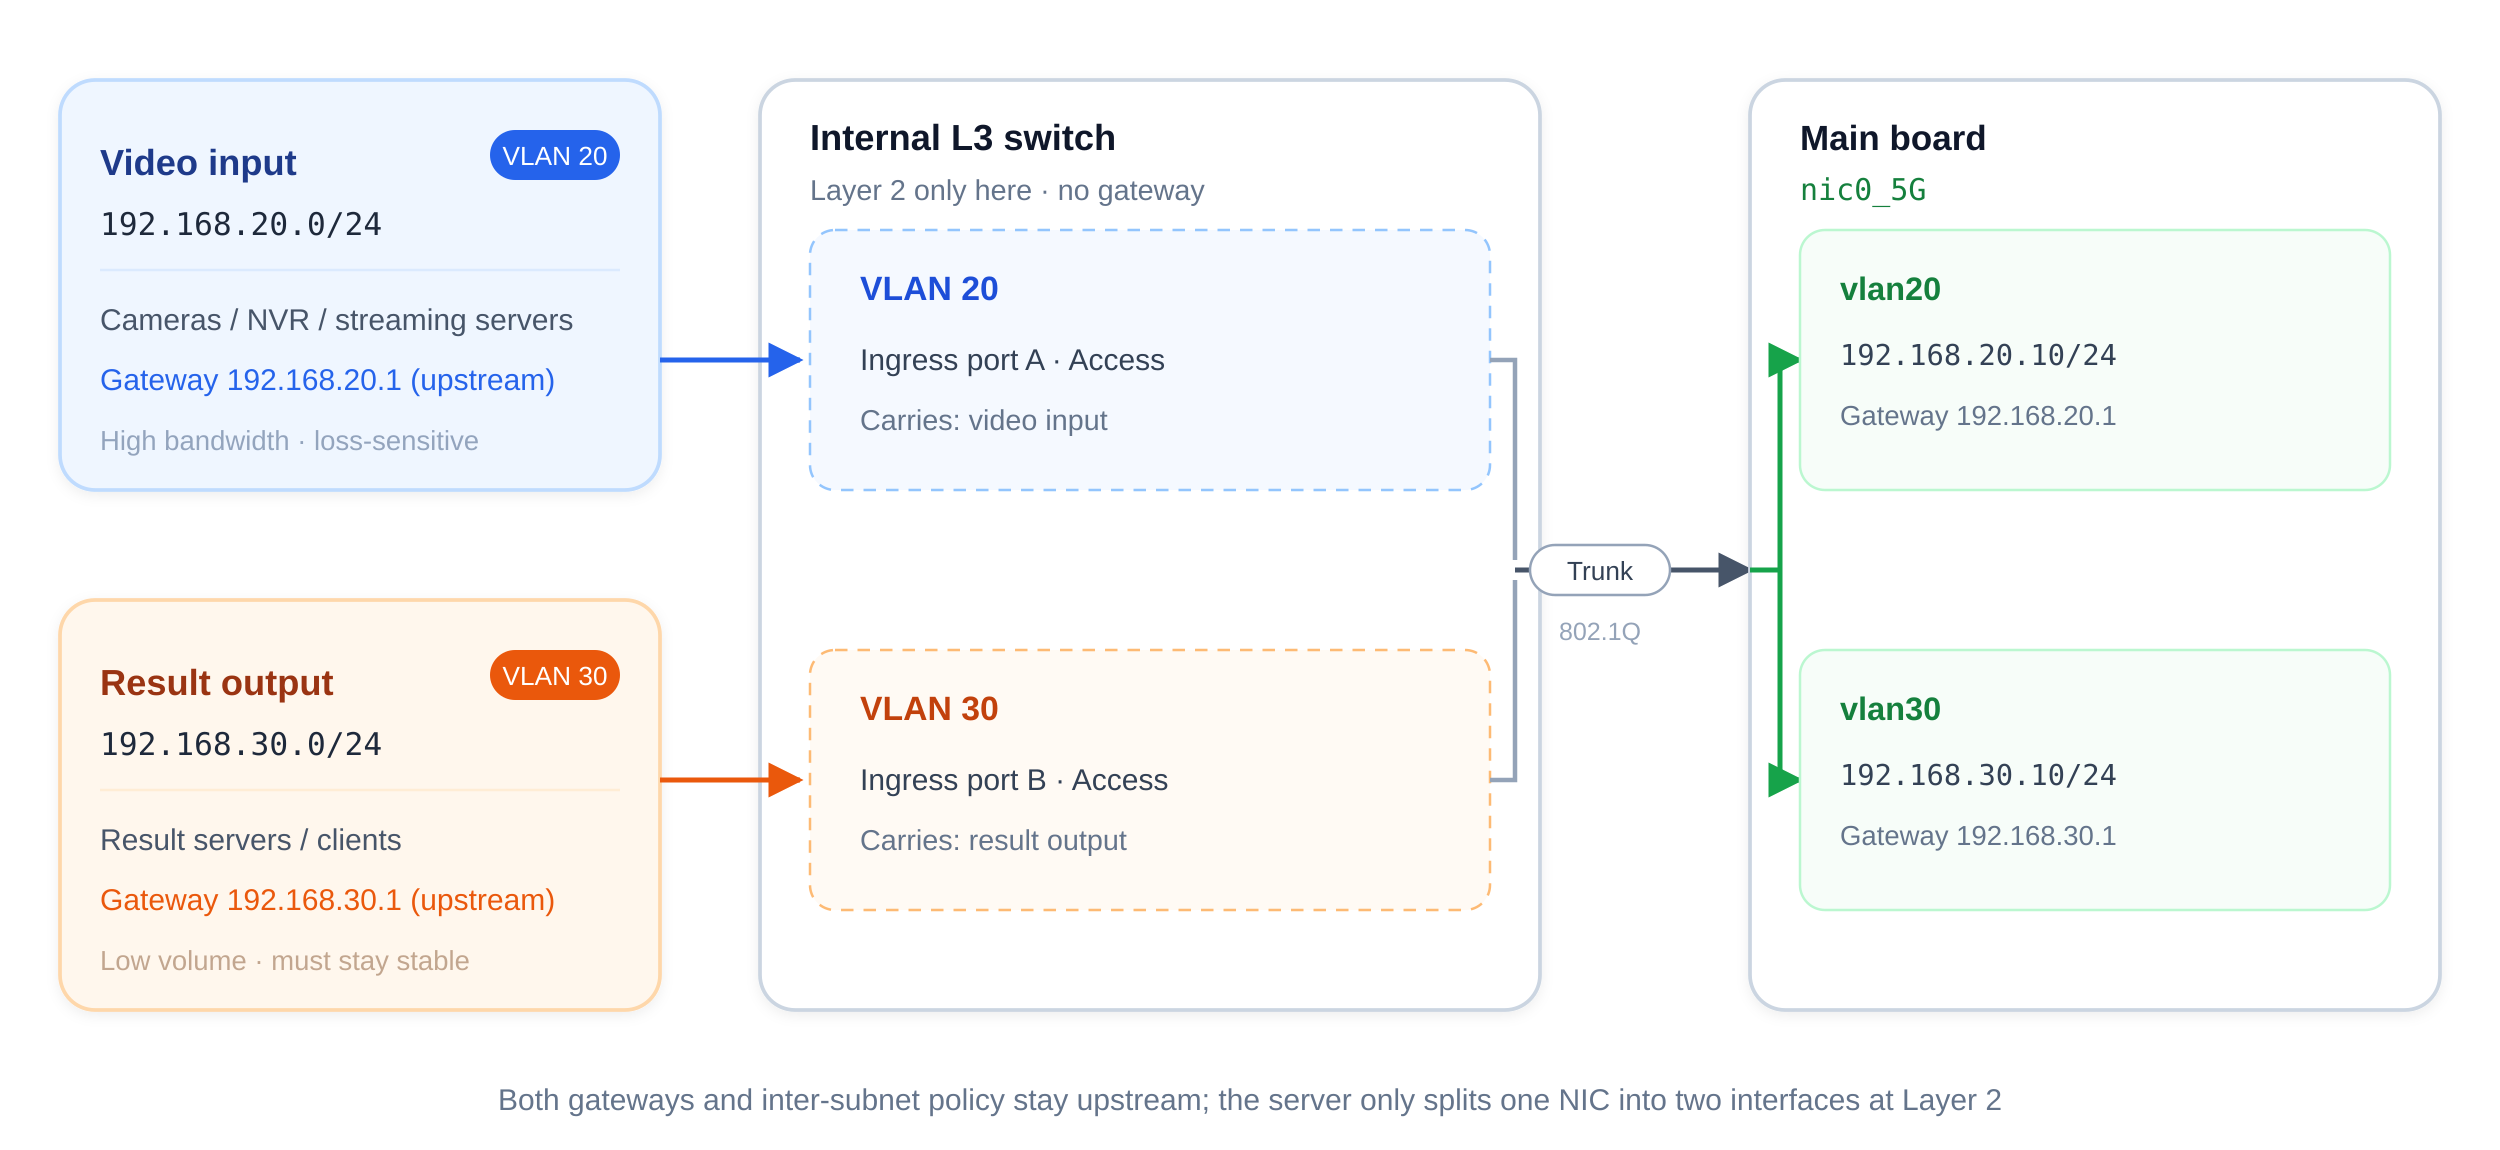
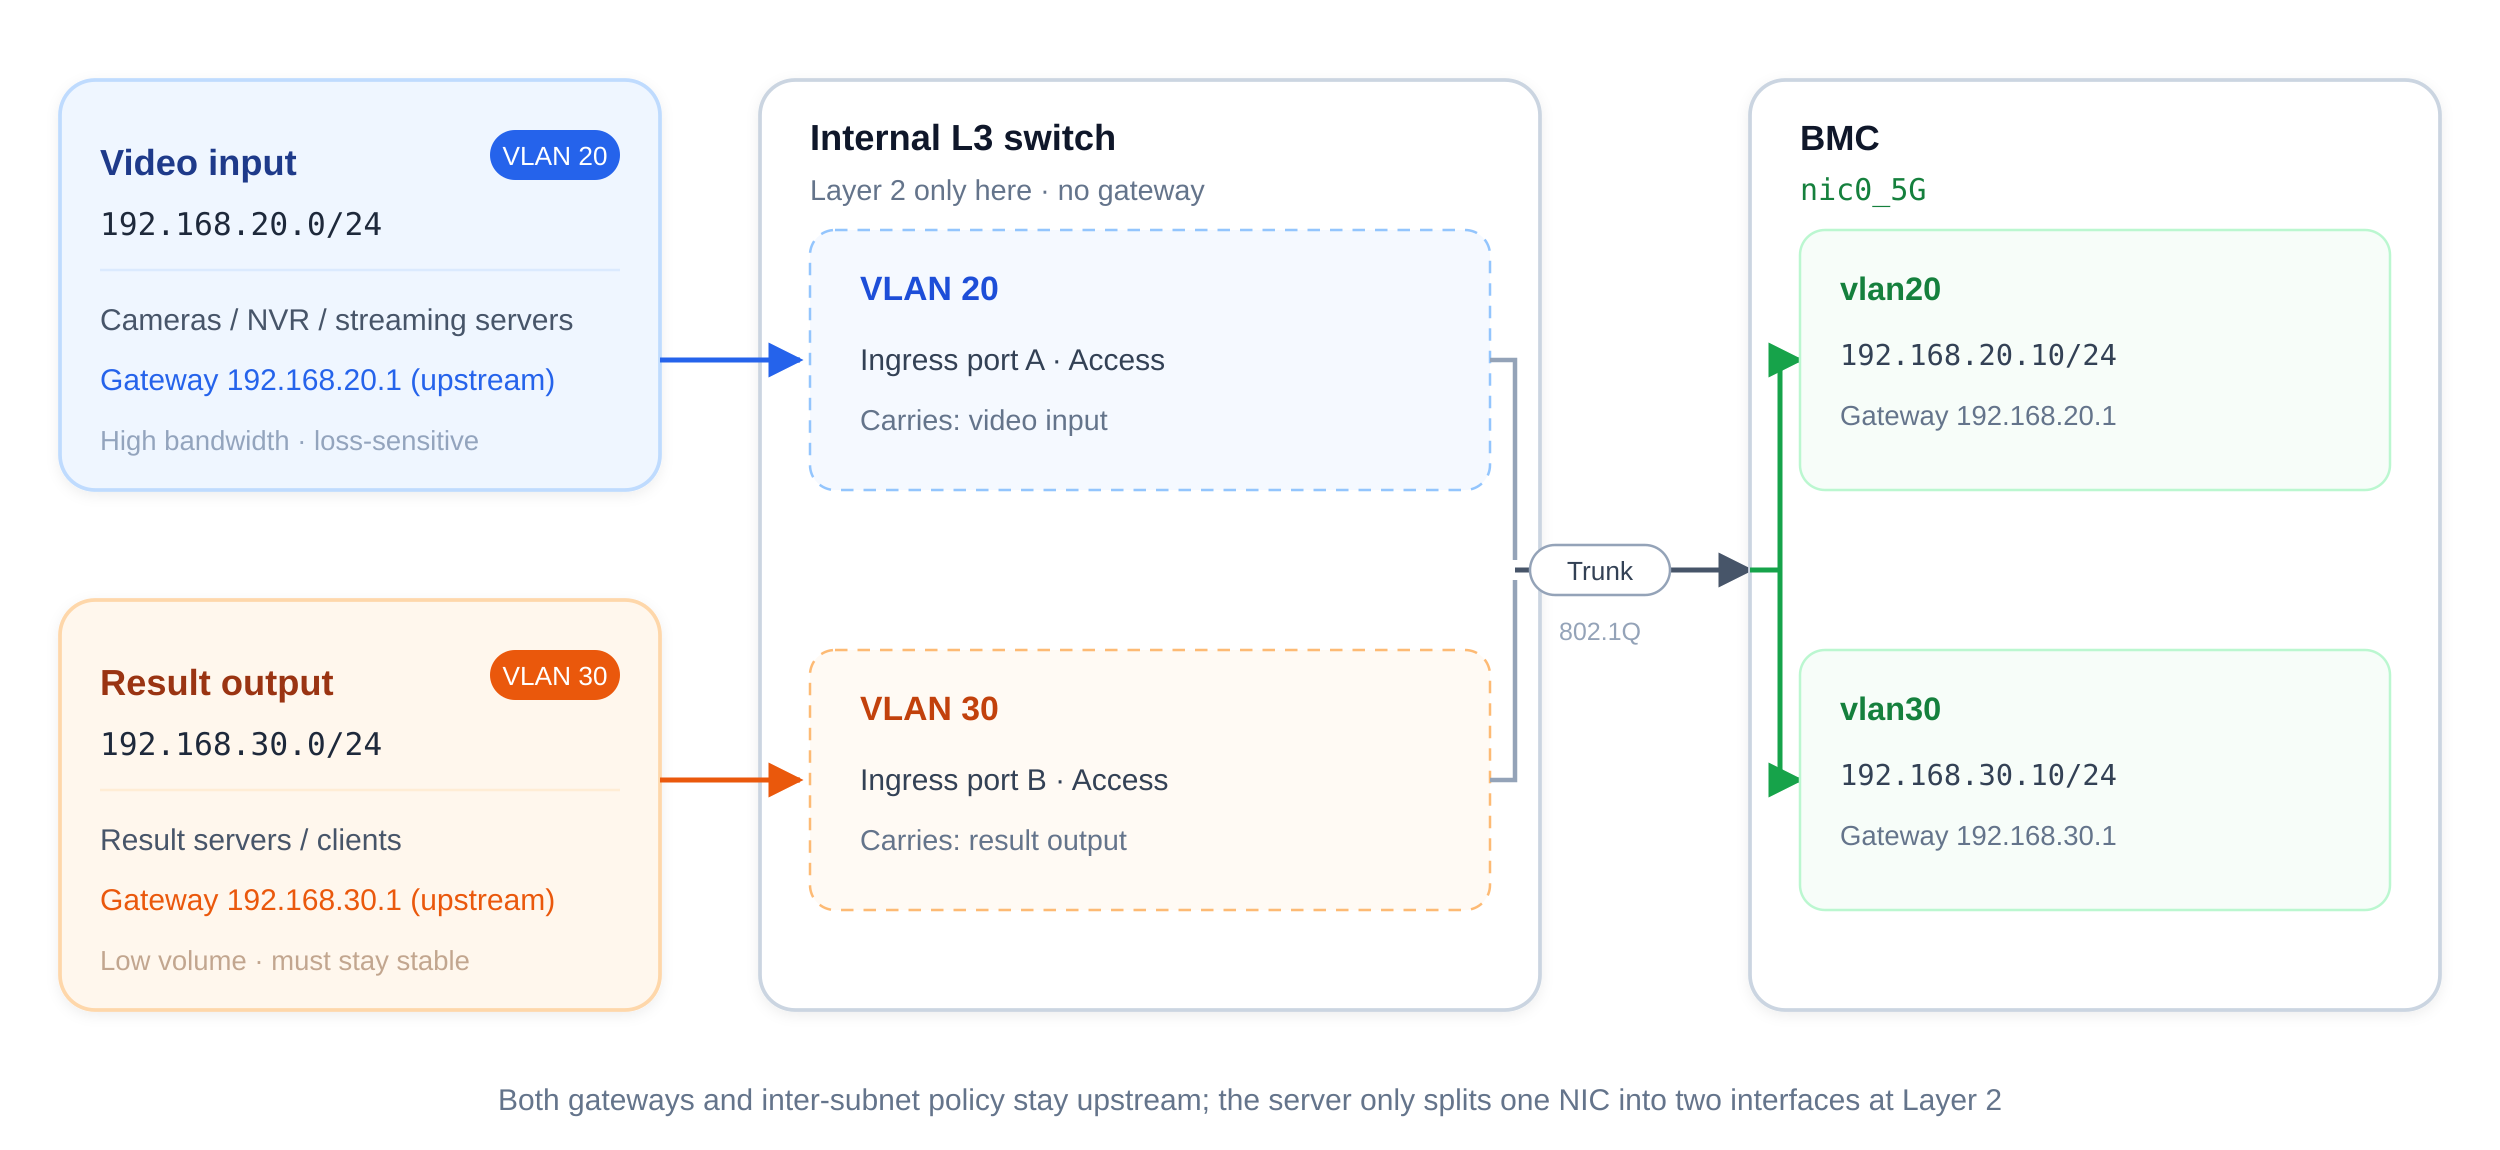
<svg xmlns="http://www.w3.org/2000/svg" viewBox="0 0 1000 460" width="100%" role="img" aria-label="Topology: one NIC providing access to two subnets through VLAN segmentation">
  <defs>
    <marker id="arrB" viewBox="0 0 10 10" refX="9" refY="5" markerWidth="7" markerHeight="7" orient="auto-start-reverse">
      <path d="M 0 0 L 10 5 L 0 10 z" fill="#2563eb" />
    </marker>
    <marker id="arrO" viewBox="0 0 10 10" refX="9" refY="5" markerWidth="7" markerHeight="7" orient="auto-start-reverse">
      <path d="M 0 0 L 10 5 L 0 10 z" fill="#ea580c" />
    </marker>
    <marker id="arr" viewBox="0 0 10 10" refX="9" refY="5" markerWidth="7" markerHeight="7" orient="auto-start-reverse">
      <path d="M 0 0 L 10 5 L 0 10 z" fill="#475569" />
    </marker>
    <marker id="arrG" viewBox="0 0 10 10" refX="9" refY="5" markerWidth="7" markerHeight="7" orient="auto-start-reverse">
      <path d="M 0 0 L 10 5 L 0 10 z" fill="#16a34a" />
    </marker>
    <filter id="soft" x="-10%" y="-10%" width="120%" height="120%">
      <feDropShadow dx="0" dy="1.5" stdDeviation="2.5" flood-color="#0f172a" flood-opacity="0.07" />
    </filter>
  </defs>
  <rect width="1000" height="460" fill="#ffffff" />
  <rect x="24" y="32" width="240" height="164" rx="14" fill="#eff6ff" stroke="#bfdbfe" stroke-width="1.5" filter="url(#soft)" />
  <rect x="196" y="52" width="52" height="20" rx="10" fill="#2563eb" />
  <text x="222" y="66" font-family="'Helvetica Neue',Arial,sans-serif" font-size="10.5" fill="#ffffff" text-anchor="middle">VLAN 20</text>
  <text x="40" y="70" font-family="'Helvetica Neue',Arial,sans-serif" font-size="14.5" font-weight="600" fill="#1e3a8a">Video input</text>
  <text x="40" y="94" font-family="'JetBrains Mono','SF Mono',Consolas,monospace" font-size="12.5" fill="#1e293b">192.168.20.0/24</text>
  <line x1="40" y1="108" x2="248" y2="108" stroke="#dbeafe" stroke-width="1" />
  <text x="40" y="132" font-family="'Helvetica Neue',Arial,sans-serif" font-size="12" fill="#475569">Cameras / NVR / streaming servers</text>
  <text x="40" y="156" font-family="'Helvetica Neue',Arial,sans-serif" font-size="12" fill="#2563eb">Gateway 192.168.20.1 (upstream)</text>
  <text x="40" y="180" font-family="'Helvetica Neue',Arial,sans-serif" font-size="11" fill="#93a4bd">High bandwidth · loss-sensitive</text>
  <rect x="24" y="240" width="240" height="164" rx="14" fill="#fff7ed" stroke="#fed7aa" stroke-width="1.5" filter="url(#soft)" />
  <rect x="196" y="260" width="52" height="20" rx="10" fill="#ea580c" />
  <text x="222" y="274" font-family="'Helvetica Neue',Arial,sans-serif" font-size="10.5" fill="#ffffff" text-anchor="middle">VLAN 30</text>
  <text x="40" y="278" font-family="'Helvetica Neue',Arial,sans-serif" font-size="14.5" font-weight="600" fill="#9a3412">Result output</text>
  <text x="40" y="302" font-family="'JetBrains Mono','SF Mono',Consolas,monospace" font-size="12.5" fill="#1e293b">192.168.30.0/24</text>
  <line x1="40" y1="316" x2="248" y2="316" stroke="#ffedd5" stroke-width="1" />
  <text x="40" y="340" font-family="'Helvetica Neue',Arial,sans-serif" font-size="12" fill="#475569">Result servers / clients</text>
  <text x="40" y="364" font-family="'Helvetica Neue',Arial,sans-serif" font-size="12" fill="#ea580c">Gateway 192.168.30.1 (upstream)</text>
  <text x="40" y="388" font-family="'Helvetica Neue',Arial,sans-serif" font-size="11" fill="#c2a68f">Low volume · must stay stable</text>
  <rect x="304" y="32" width="312" height="372" rx="14" fill="#ffffff" stroke="#cbd5e1" stroke-width="1.5" filter="url(#soft)" />
  <text x="324" y="60" font-family="'Helvetica Neue',Arial,sans-serif" font-size="14.5" font-weight="600" fill="#0f172a">Internal L3 switch</text>
  <text x="324" y="80" font-family="'Helvetica Neue',Arial,sans-serif" font-size="11.5" fill="#64748b">Layer 2 only here · no gateway</text>
  <rect x="324" y="92" width="272" height="104" rx="10" fill="#f5f9ff" stroke="#93c5fd" stroke-dasharray="5 4" />
  <text x="344" y="120" font-family="'Helvetica Neue',Arial,sans-serif" font-size="13.5" font-weight="600" fill="#1d4ed8">VLAN 20</text>
  <text x="344" y="148" font-family="'Helvetica Neue',Arial,sans-serif" font-size="12" fill="#334155">Ingress port A · Access</text>
  <text x="344" y="172" font-family="'Helvetica Neue',Arial,sans-serif" font-size="11.5" fill="#64748b">Carries: video input</text>
  <rect x="324" y="260" width="272" height="104" rx="10" fill="#fffaf4" stroke="#fdba74" stroke-dasharray="5 4" />
  <text x="344" y="288" font-family="'Helvetica Neue',Arial,sans-serif" font-size="13.5" font-weight="600" fill="#c2410c">VLAN 30</text>
  <text x="344" y="316" font-family="'Helvetica Neue',Arial,sans-serif" font-size="12" fill="#334155">Ingress port B · Access</text>
  <text x="344" y="340" font-family="'Helvetica Neue',Arial,sans-serif" font-size="11.5" fill="#64748b">Carries: result output</text>
  <line x1="264" y1="144" x2="320" y2="144" stroke="#2563eb" stroke-width="2" marker-end="url(#arrB)" />
  <line x1="264" y1="312" x2="320" y2="312" stroke="#ea580c" stroke-width="2" marker-end="url(#arrO)" />
  <path d="M 596 144 H 606 V 224" fill="none" stroke="#94a3b8" stroke-width="1.8" />
  <path d="M 596 312 H 606 V 232" fill="none" stroke="#94a3b8" stroke-width="1.8" />
  <line x1="606" y1="228" x2="700" y2="228" stroke="#475569" stroke-width="2" marker-end="url(#arr)" />
  <rect x="612" y="218" width="56" height="20" rx="10" fill="#ffffff" stroke="#94a3b8" />
  <text x="640" y="232" font-family="'Helvetica Neue',Arial,sans-serif" font-size="10.5" fill="#334155" text-anchor="middle">Trunk</text>
  <text x="640" y="256" font-family="'Helvetica Neue',Arial,sans-serif" font-size="10" fill="#94a3b8" text-anchor="middle">802.1Q</text>
  <rect x="700" y="32" width="276" height="372" rx="14" fill="#ffffff" stroke="#cbd5e1" stroke-width="1.5" filter="url(#soft)" />
-   <text x="720" y="60" font-family="'Helvetica Neue',Arial,sans-serif" font-size="14" font-weight="600" fill="#0f172a">Main board</text>
+   <text x="720" y="60" font-family="'Helvetica Neue',Arial,sans-serif" font-size="14" font-weight="600" fill="#0f172a">BMC</text>
  <text x="720" y="80" font-family="'JetBrains Mono','SF Mono',Consolas,monospace" font-size="12" fill="#15803d">nic0_5G</text>
  <line x1="700" y1="228" x2="712" y2="228" stroke="#16a34a" stroke-width="2" />
  <line x1="712" y1="144" x2="712" y2="312" stroke="#16a34a" stroke-width="2" />
  <line x1="712" y1="144" x2="720" y2="144" stroke="#16a34a" stroke-width="2" marker-end="url(#arrG)" />
  <line x1="712" y1="312" x2="720" y2="312" stroke="#16a34a" stroke-width="2" marker-end="url(#arrG)" />
  <rect x="720" y="92" width="236" height="104" rx="10" fill="#f7fdf9" stroke="#bbf7d0" />
  <text x="736" y="120" font-family="'Helvetica Neue',Arial,sans-serif" font-size="13" font-weight="600" fill="#15803d">vlan20</text>
  <text x="736" y="146" font-family="'JetBrains Mono','SF Mono',Consolas,monospace" font-size="11.5" fill="#334155">192.168.20.10/24</text>
  <text x="736" y="170" font-family="'Helvetica Neue',Arial,sans-serif" font-size="11" fill="#64748b">Gateway 192.168.20.1</text>
  <rect x="720" y="260" width="236" height="104" rx="10" fill="#f7fdf9" stroke="#bbf7d0" />
  <text x="736" y="288" font-family="'Helvetica Neue',Arial,sans-serif" font-size="13" font-weight="600" fill="#15803d">vlan30</text>
  <text x="736" y="314" font-family="'JetBrains Mono','SF Mono',Consolas,monospace" font-size="11.5" fill="#334155">192.168.30.10/24</text>
  <text x="736" y="338" font-family="'Helvetica Neue',Arial,sans-serif" font-size="11" fill="#64748b">Gateway 192.168.30.1</text>
  <text x="500" y="444" font-family="'Helvetica Neue',Arial,sans-serif" font-size="12" fill="#64748b" text-anchor="middle">Both gateways and inter-subnet policy stay upstream; the server only splits one NIC into two interfaces at Layer 2</text>
</svg>
